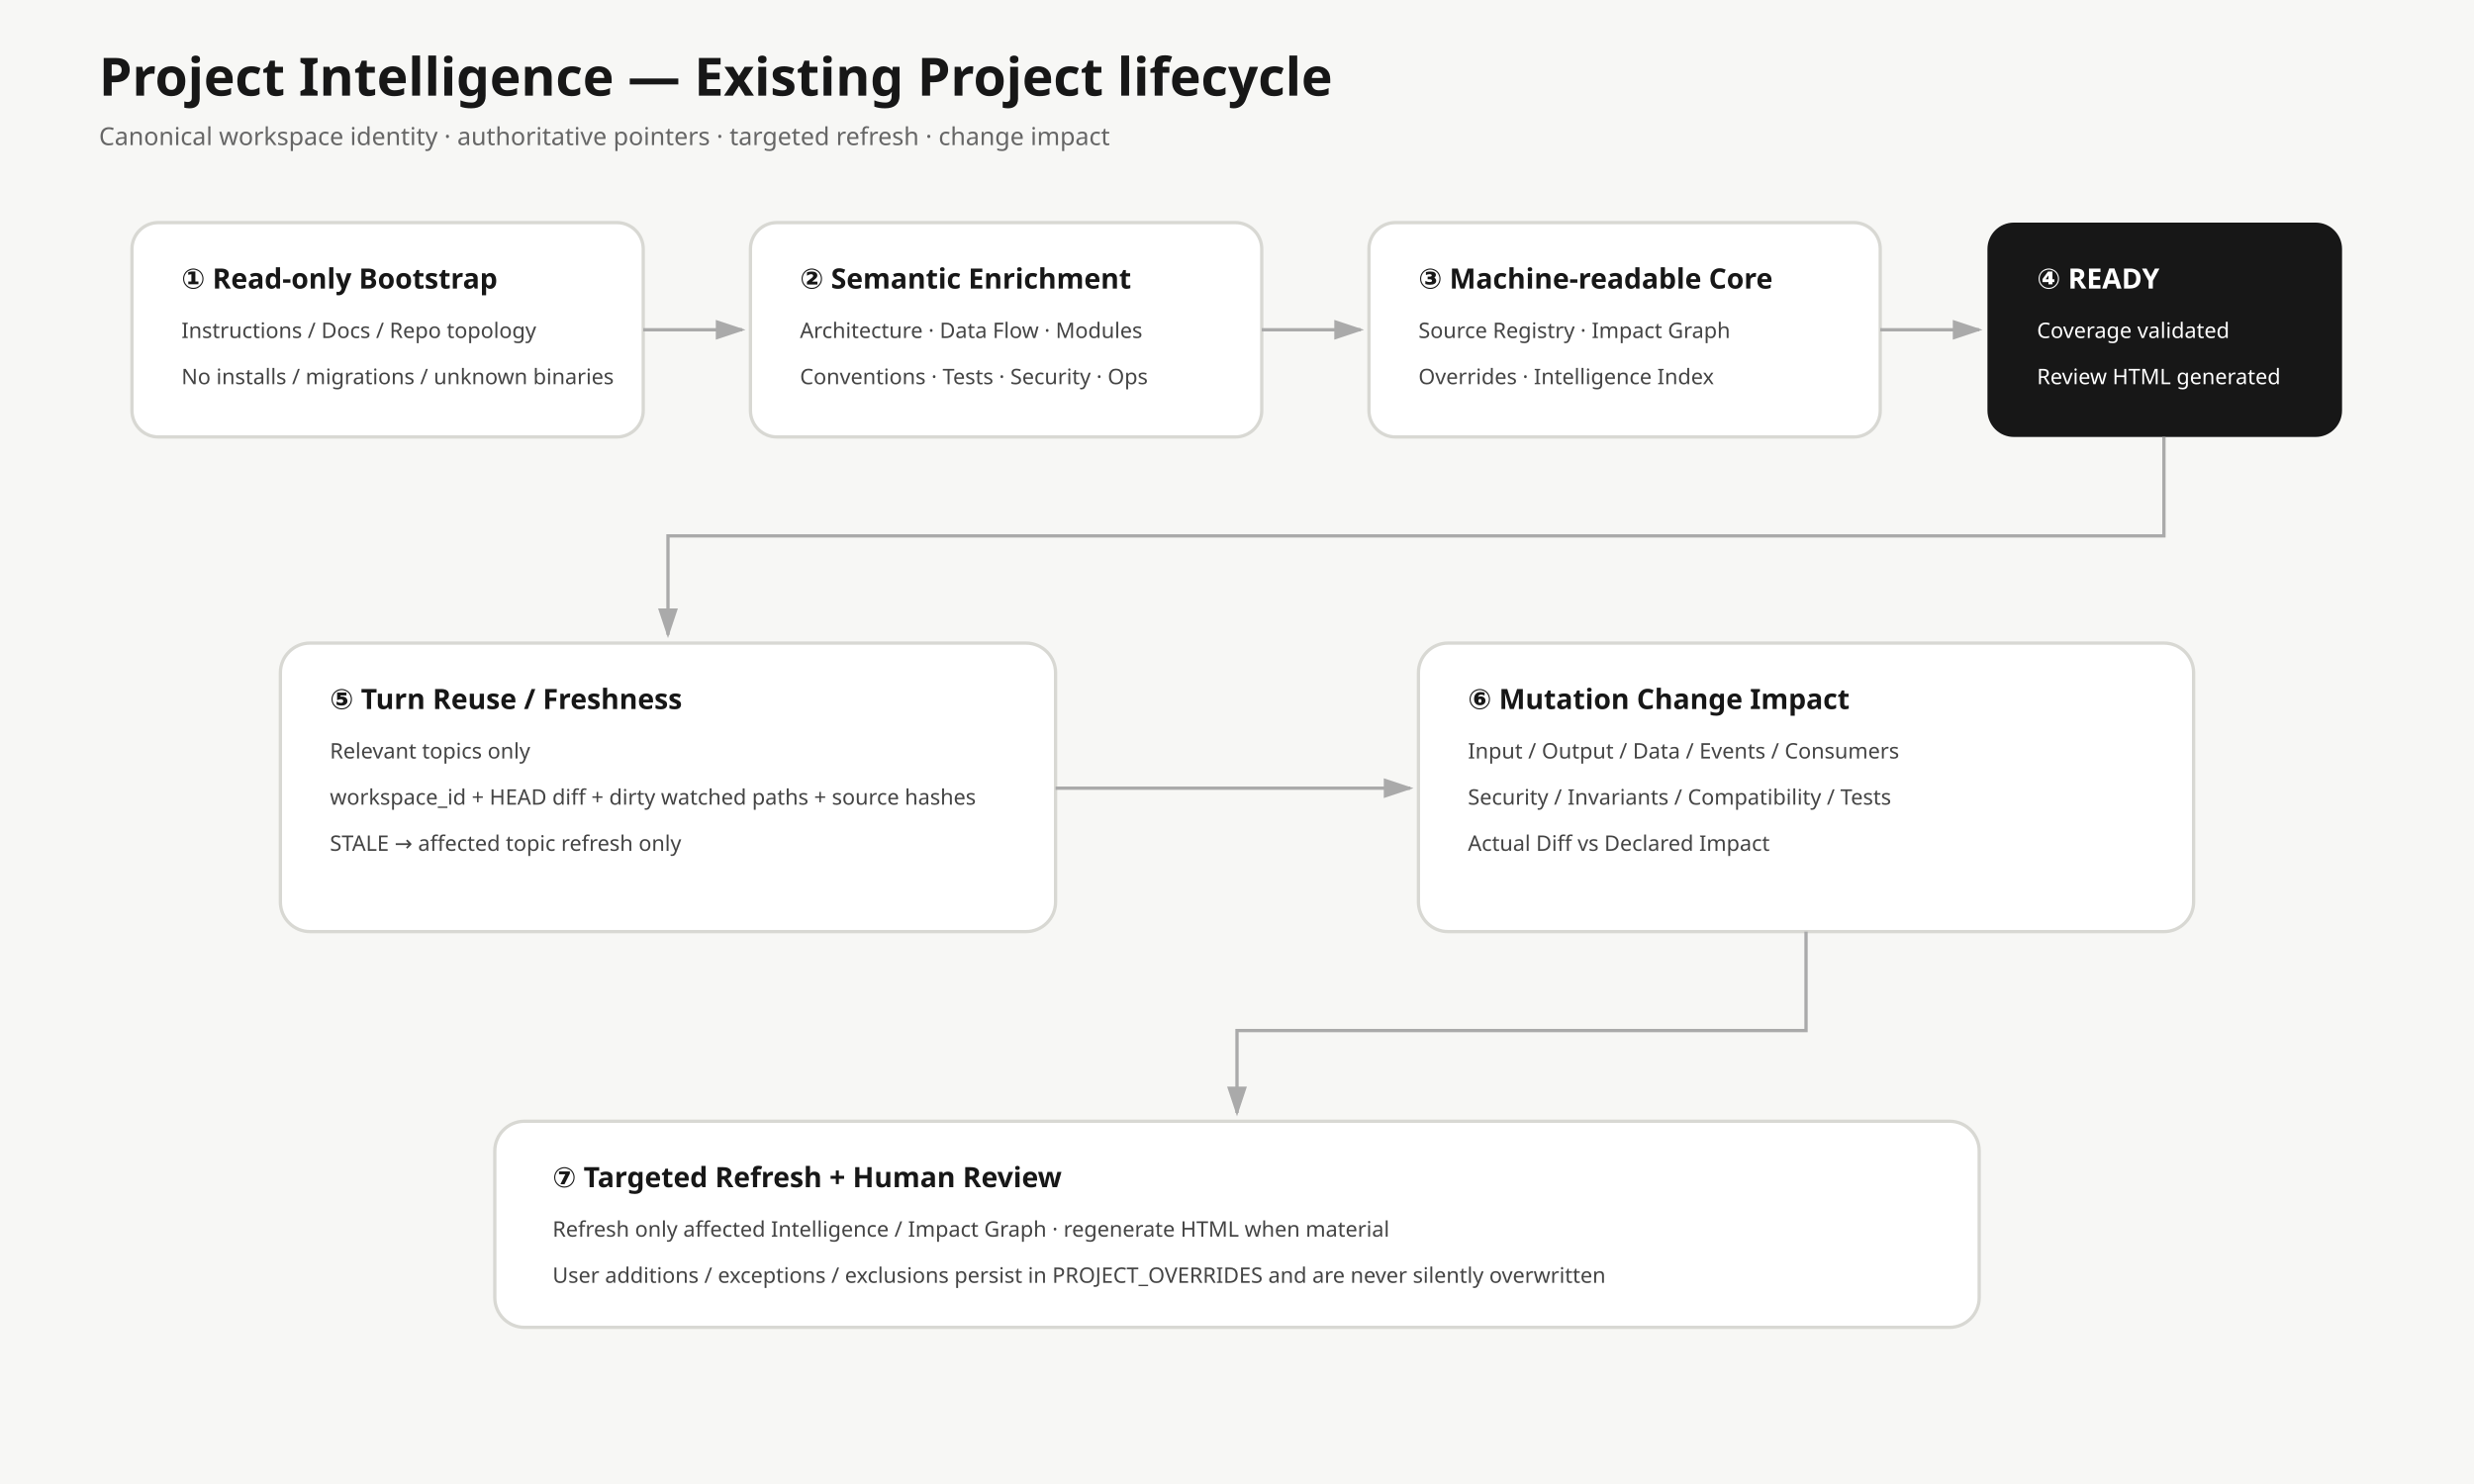
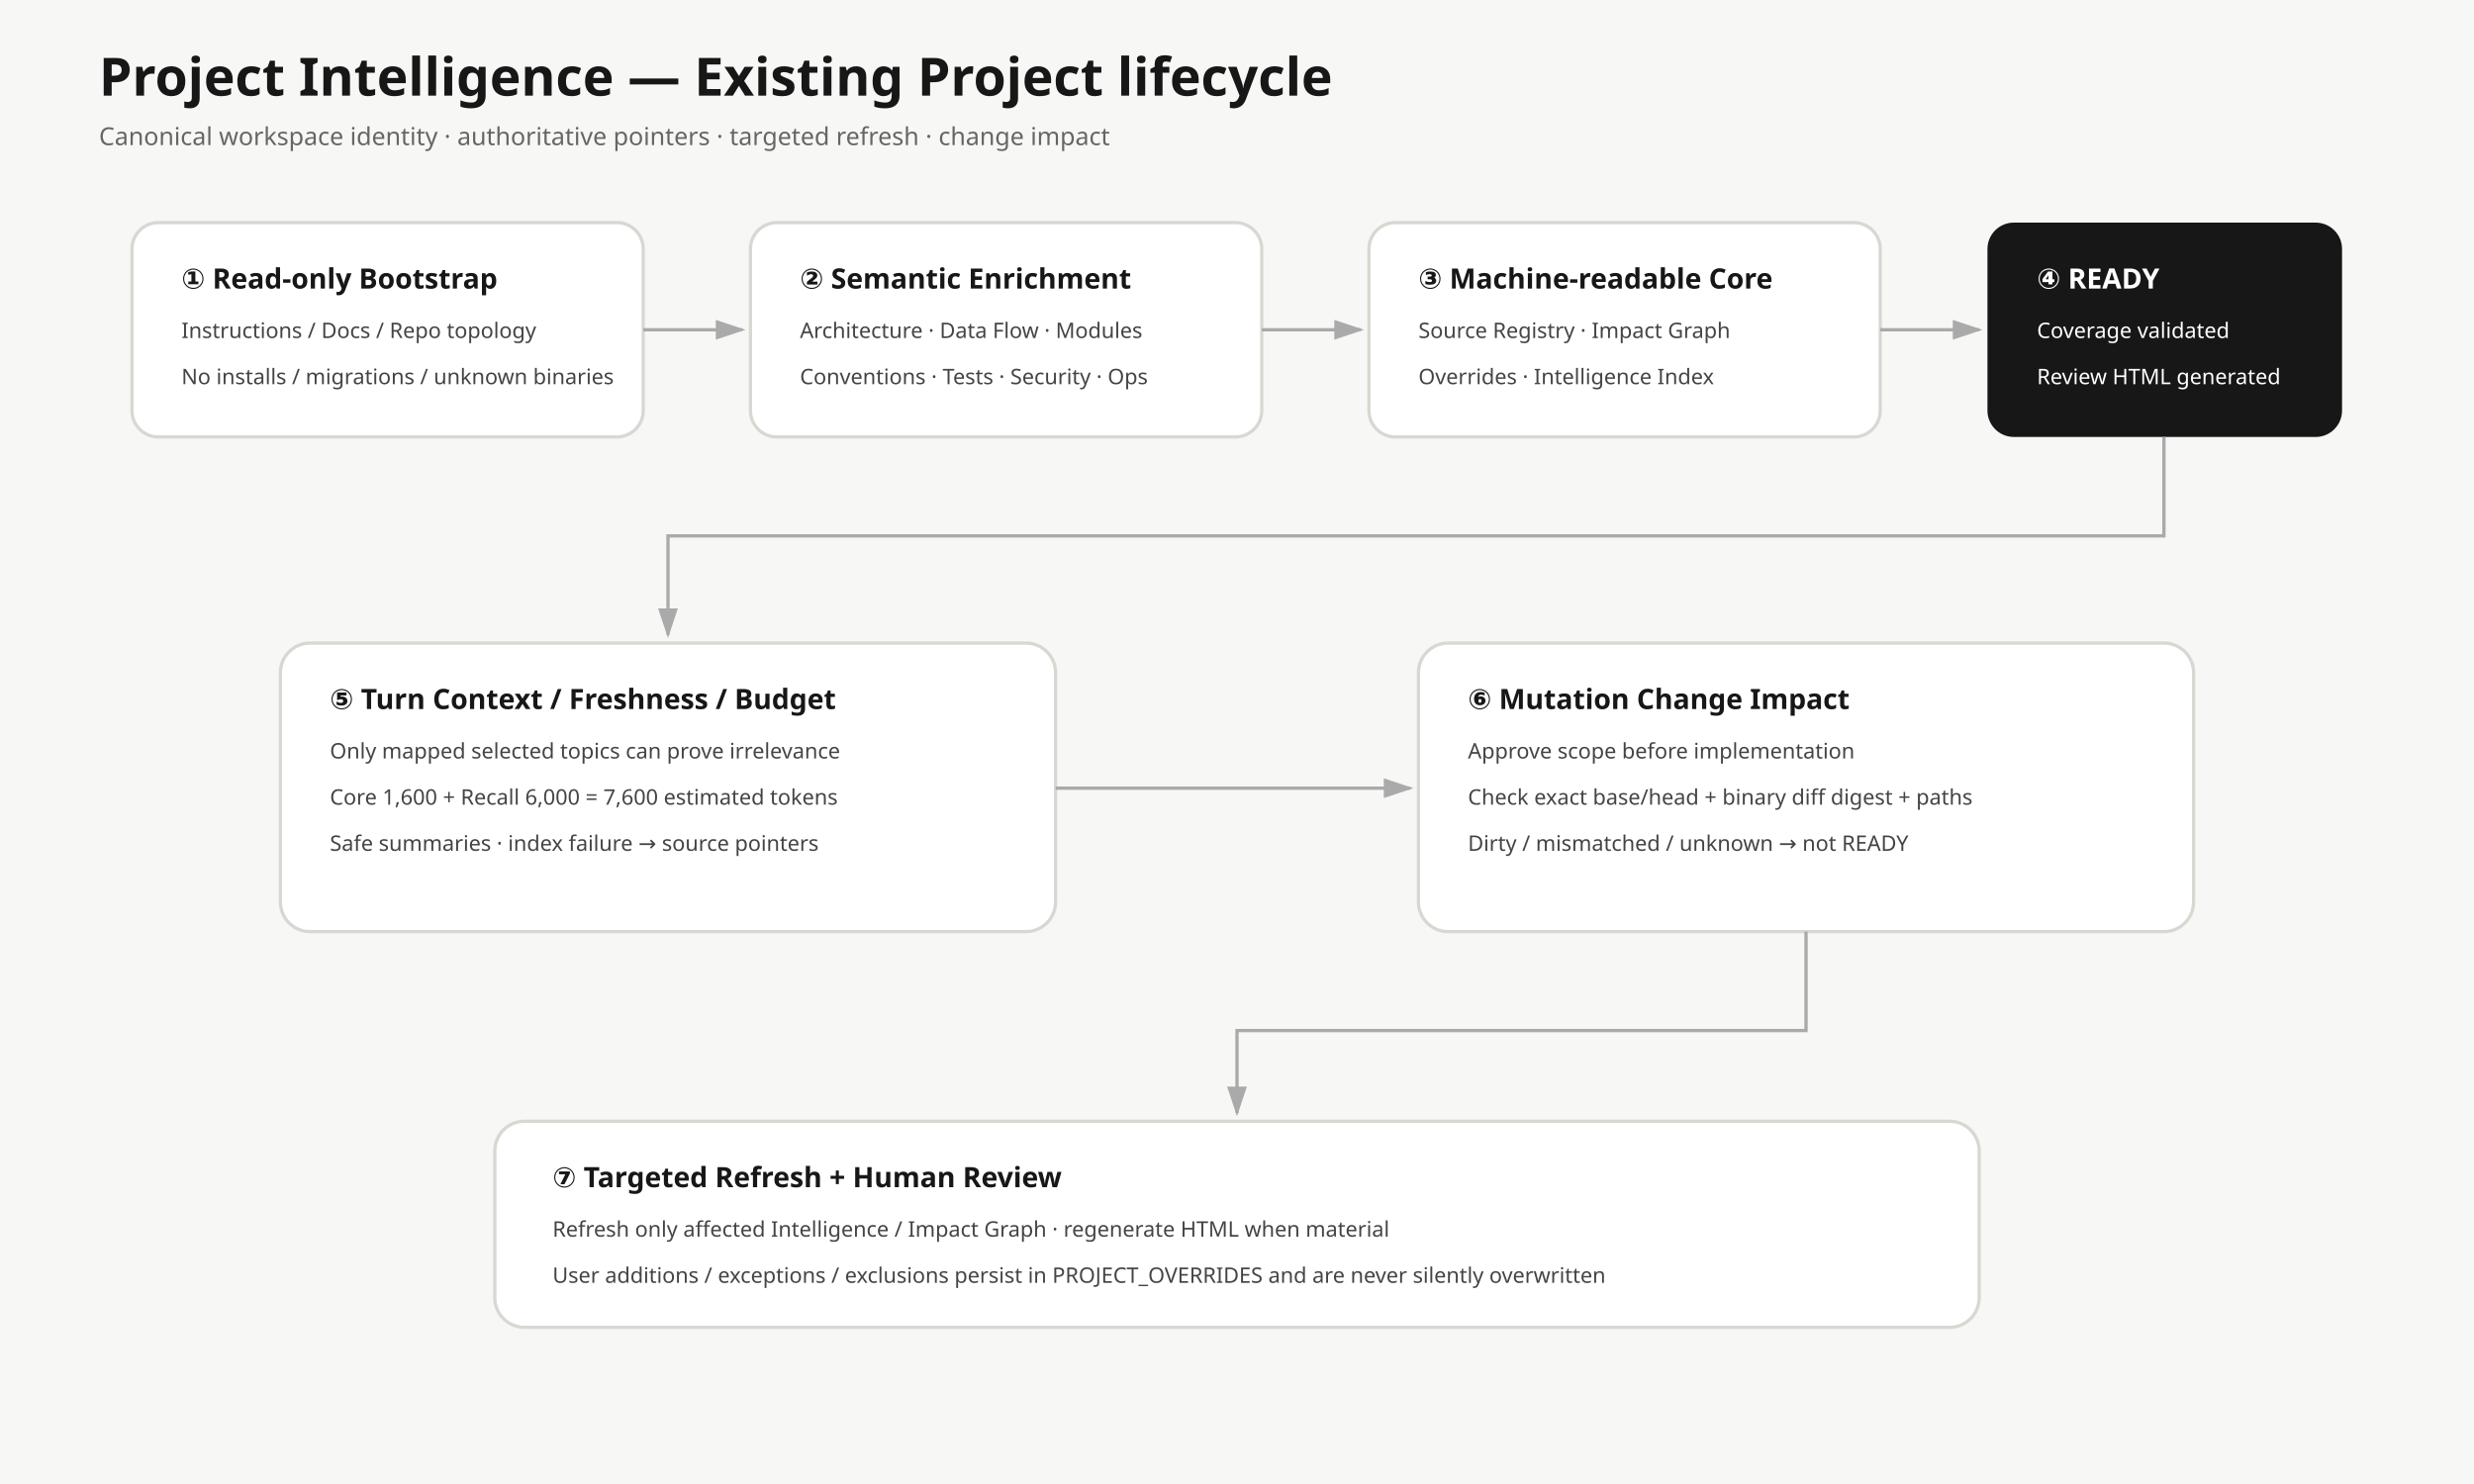
<svg xmlns="http://www.w3.org/2000/svg" width="1500" height="900" viewBox="0 0 1500 900">
  <rect width="1500" height="900" fill="#f7f7f5" />
  <style>.title{font:700 32px system-ui,sans-serif;fill:#171717}.sub{font:400 15px system-ui,sans-serif;fill:#666}.h{font:700 17px system-ui,sans-serif;fill:#171717}.t{font:400 13px system-ui,sans-serif;fill:#444}.box{fill:#fff;stroke:#d8d8d3;stroke-width:2}.dark{fill:#171717}.white{fill:#fff}.line{stroke:#aaa;stroke-width:2;fill:none;marker-end:url(#a)}</style>
  <defs>
    <marker id="a" markerWidth="10" markerHeight="10" refX="8" refY="3" orient="auto">
      <path d="M0,0 L0,6 L9,3 z" fill="#aaa" />
    </marker>
  </defs>
  <text x="60" y="58" class="title">Project Intelligence — Existing Project lifecycle</text>
  <text x="60" y="88" class="sub">Canonical workspace identity · authoritative pointers · targeted refresh · change impact</text>
  <rect x="80" y="135" width="310" height="130" rx="16" class="box" />
  <text x="110" y="175" class="h">① Read-only Bootstrap</text>
  <text x="110" y="205" class="t">Instructions / Docs / Repo topology</text>
  <text x="110" y="233" class="t">No installs / migrations / unknown binaries</text>
  <rect x="455" y="135" width="310" height="130" rx="16" class="box" />
  <text x="485" y="175" class="h">② Semantic Enrichment</text>
  <text x="485" y="205" class="t">Architecture · Data Flow · Modules</text>
  <text x="485" y="233" class="t">Conventions · Tests · Security · Ops</text>
  <rect x="830" y="135" width="310" height="130" rx="16" class="box" />
  <text x="860" y="175" class="h">③ Machine-readable Core</text>
  <text x="860" y="205" class="t">Source Registry · Impact Graph</text>
  <text x="860" y="233" class="t">Overrides · Intelligence Index</text>
  <rect x="1205" y="135" width="215" height="130" rx="16" class="dark" />
  <text x="1235" y="175" class="h white">④ READY</text>
  <text x="1235" y="205" class="t white">Coverage validated</text>
  <text x="1235" y="233" class="t white">Review HTML generated</text>
  <path d="M390 200 L450 200" class="line" />
  <path d="M765 200 L825 200" class="line" />
  <path d="M1140 200 L1200 200" class="line" />
  <rect x="170" y="390" width="470" height="175" rx="18" class="box" />
-   <text x="200" y="430" class="h">⑤ Turn Reuse / Freshness</text>
-   <text x="200" y="460" class="t">Relevant topics only</text>
-   <text x="200" y="488" class="t">workspace_id + HEAD diff + dirty watched paths + source hashes</text>
-   <text x="200" y="516" class="t">STALE → affected topic refresh only</text>
+   <text x="200" y="430" class="h">⑤ Turn Context / Freshness / Budget</text>
+   <text x="200" y="460" class="t">Only mapped selected topics can prove irrelevance</text>
+   <text x="200" y="488" class="t">Core 1,600 + Recall 6,000 = 7,600 estimated tokens</text>
+   <text x="200" y="516" class="t">Safe summaries · index failure → source pointers</text>
  <rect x="860" y="390" width="470" height="175" rx="18" class="box" />
  <text x="890" y="430" class="h">⑥ Mutation Change Impact</text>
-   <text x="890" y="460" class="t">Input / Output / Data / Events / Consumers</text>
-   <text x="890" y="488" class="t">Security / Invariants / Compatibility / Tests</text>
-   <text x="890" y="516" class="t">Actual Diff vs Declared Impact</text>
+   <text x="890" y="460" class="t">Approve scope before implementation</text>
+   <text x="890" y="488" class="t">Check exact base/head + binary diff digest + paths</text>
+   <text x="890" y="516" class="t">Dirty / mismatched / unknown → not READY</text>
  <path d="M1312 265 L1312 325 L405 325 L405 385" class="line" />
  <path d="M640 478 L855 478" class="line" />
  <rect x="300" y="680" width="900" height="125" rx="18" class="box" />
  <text x="335" y="720" class="h">⑦ Targeted Refresh + Human Review</text>
  <text x="335" y="750" class="t">Refresh only affected Intelligence / Impact Graph · regenerate HTML when material</text>
  <text x="335" y="778" class="t">User additions / exceptions / exclusions persist in PROJECT_OVERRIDES and are never silently overwritten</text>
  <path d="M1095 565 L1095 625 L750 625 L750 675" class="line" />
</svg>
